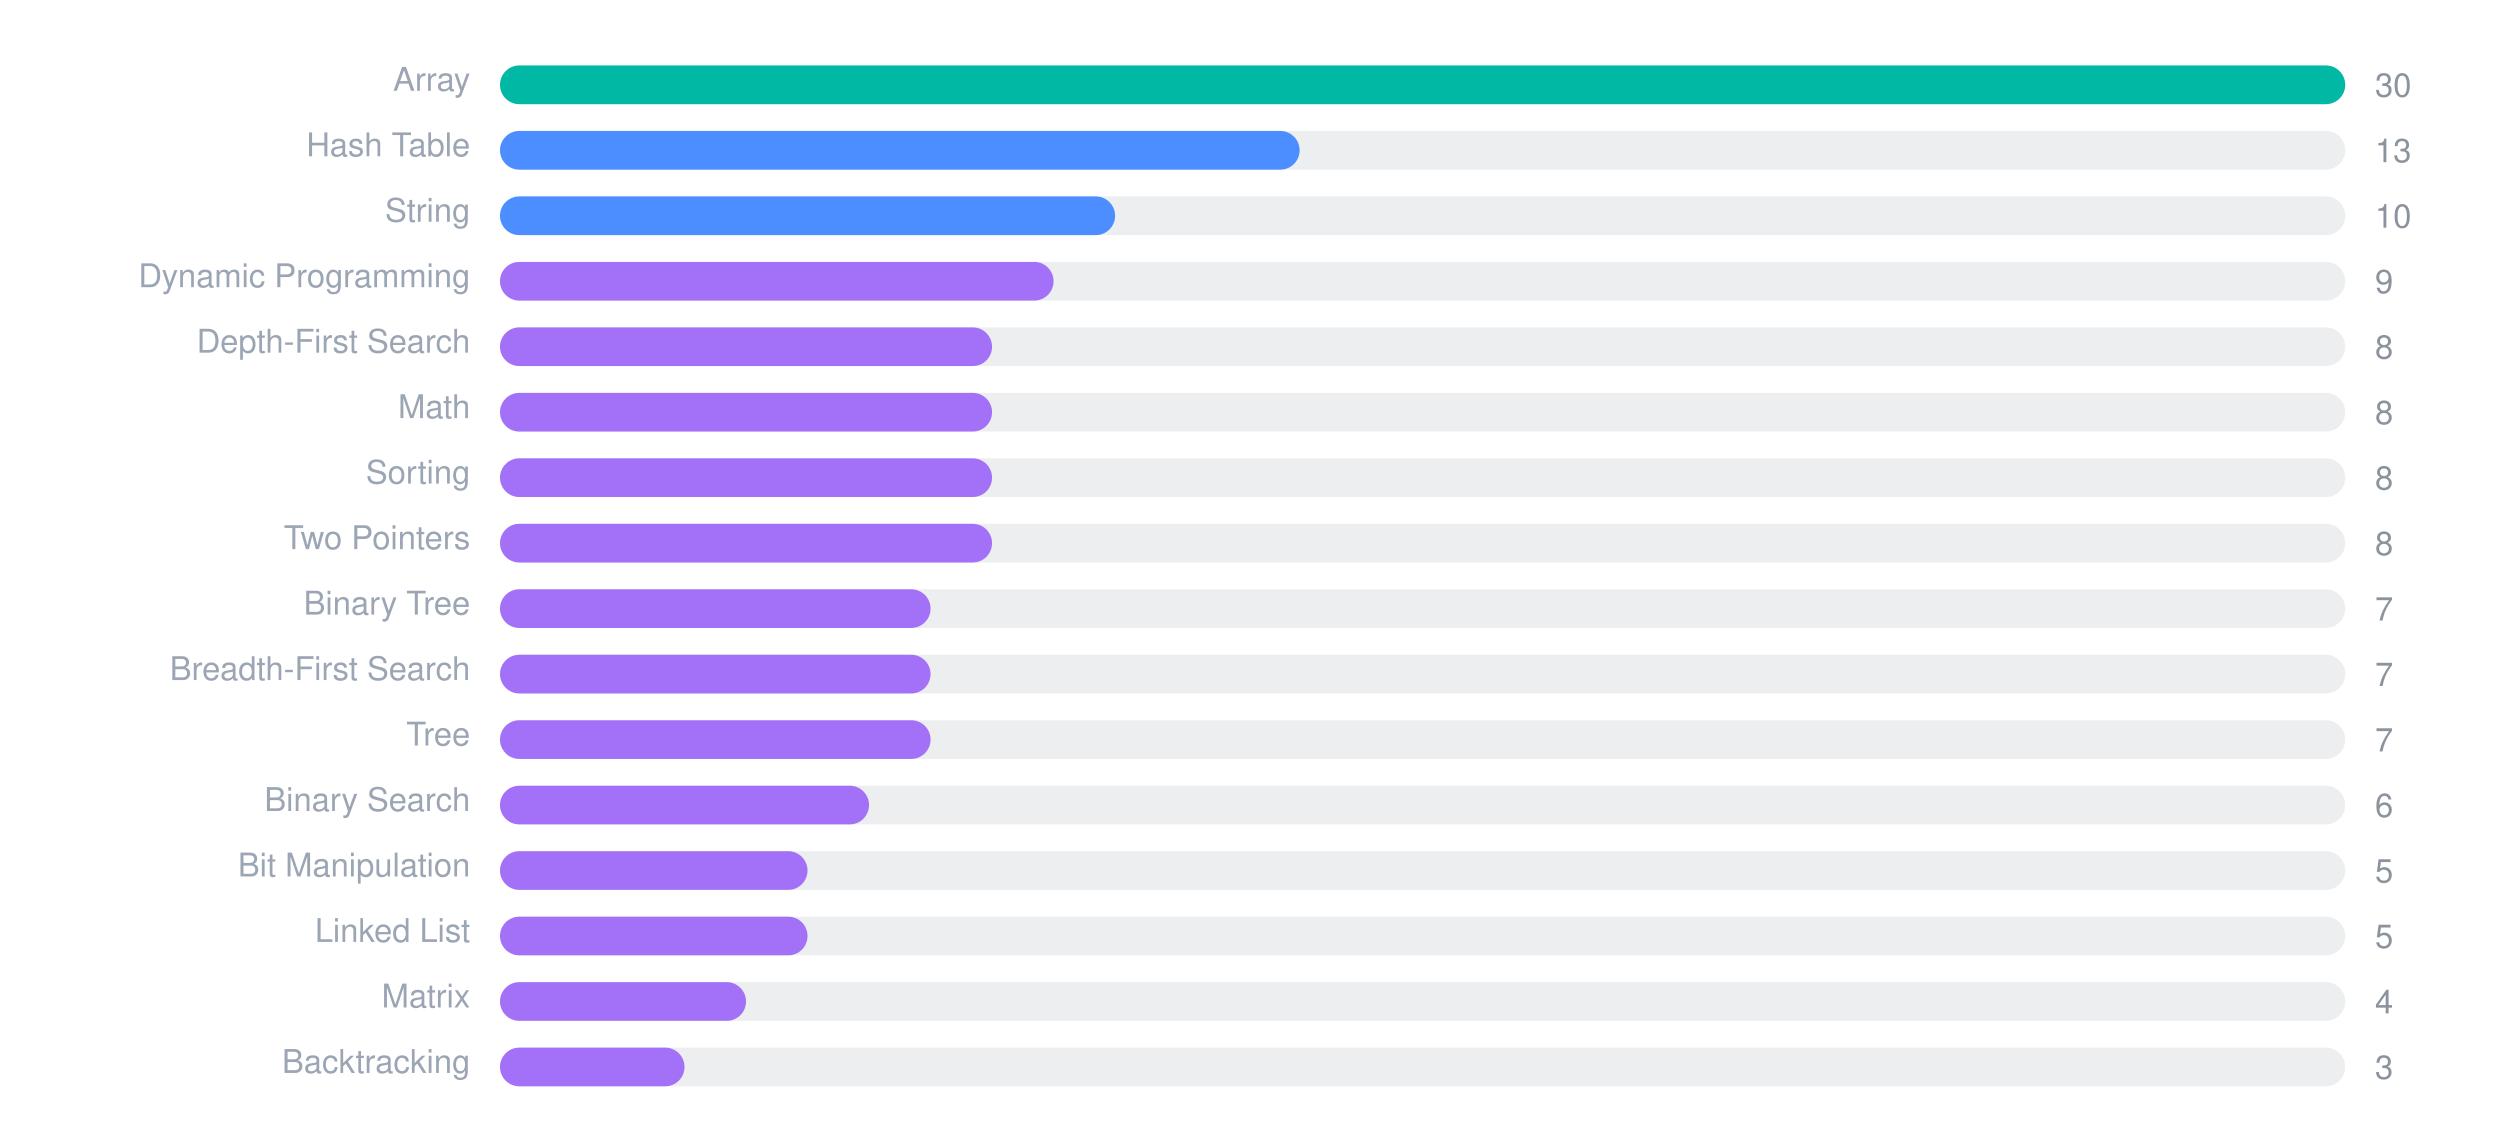
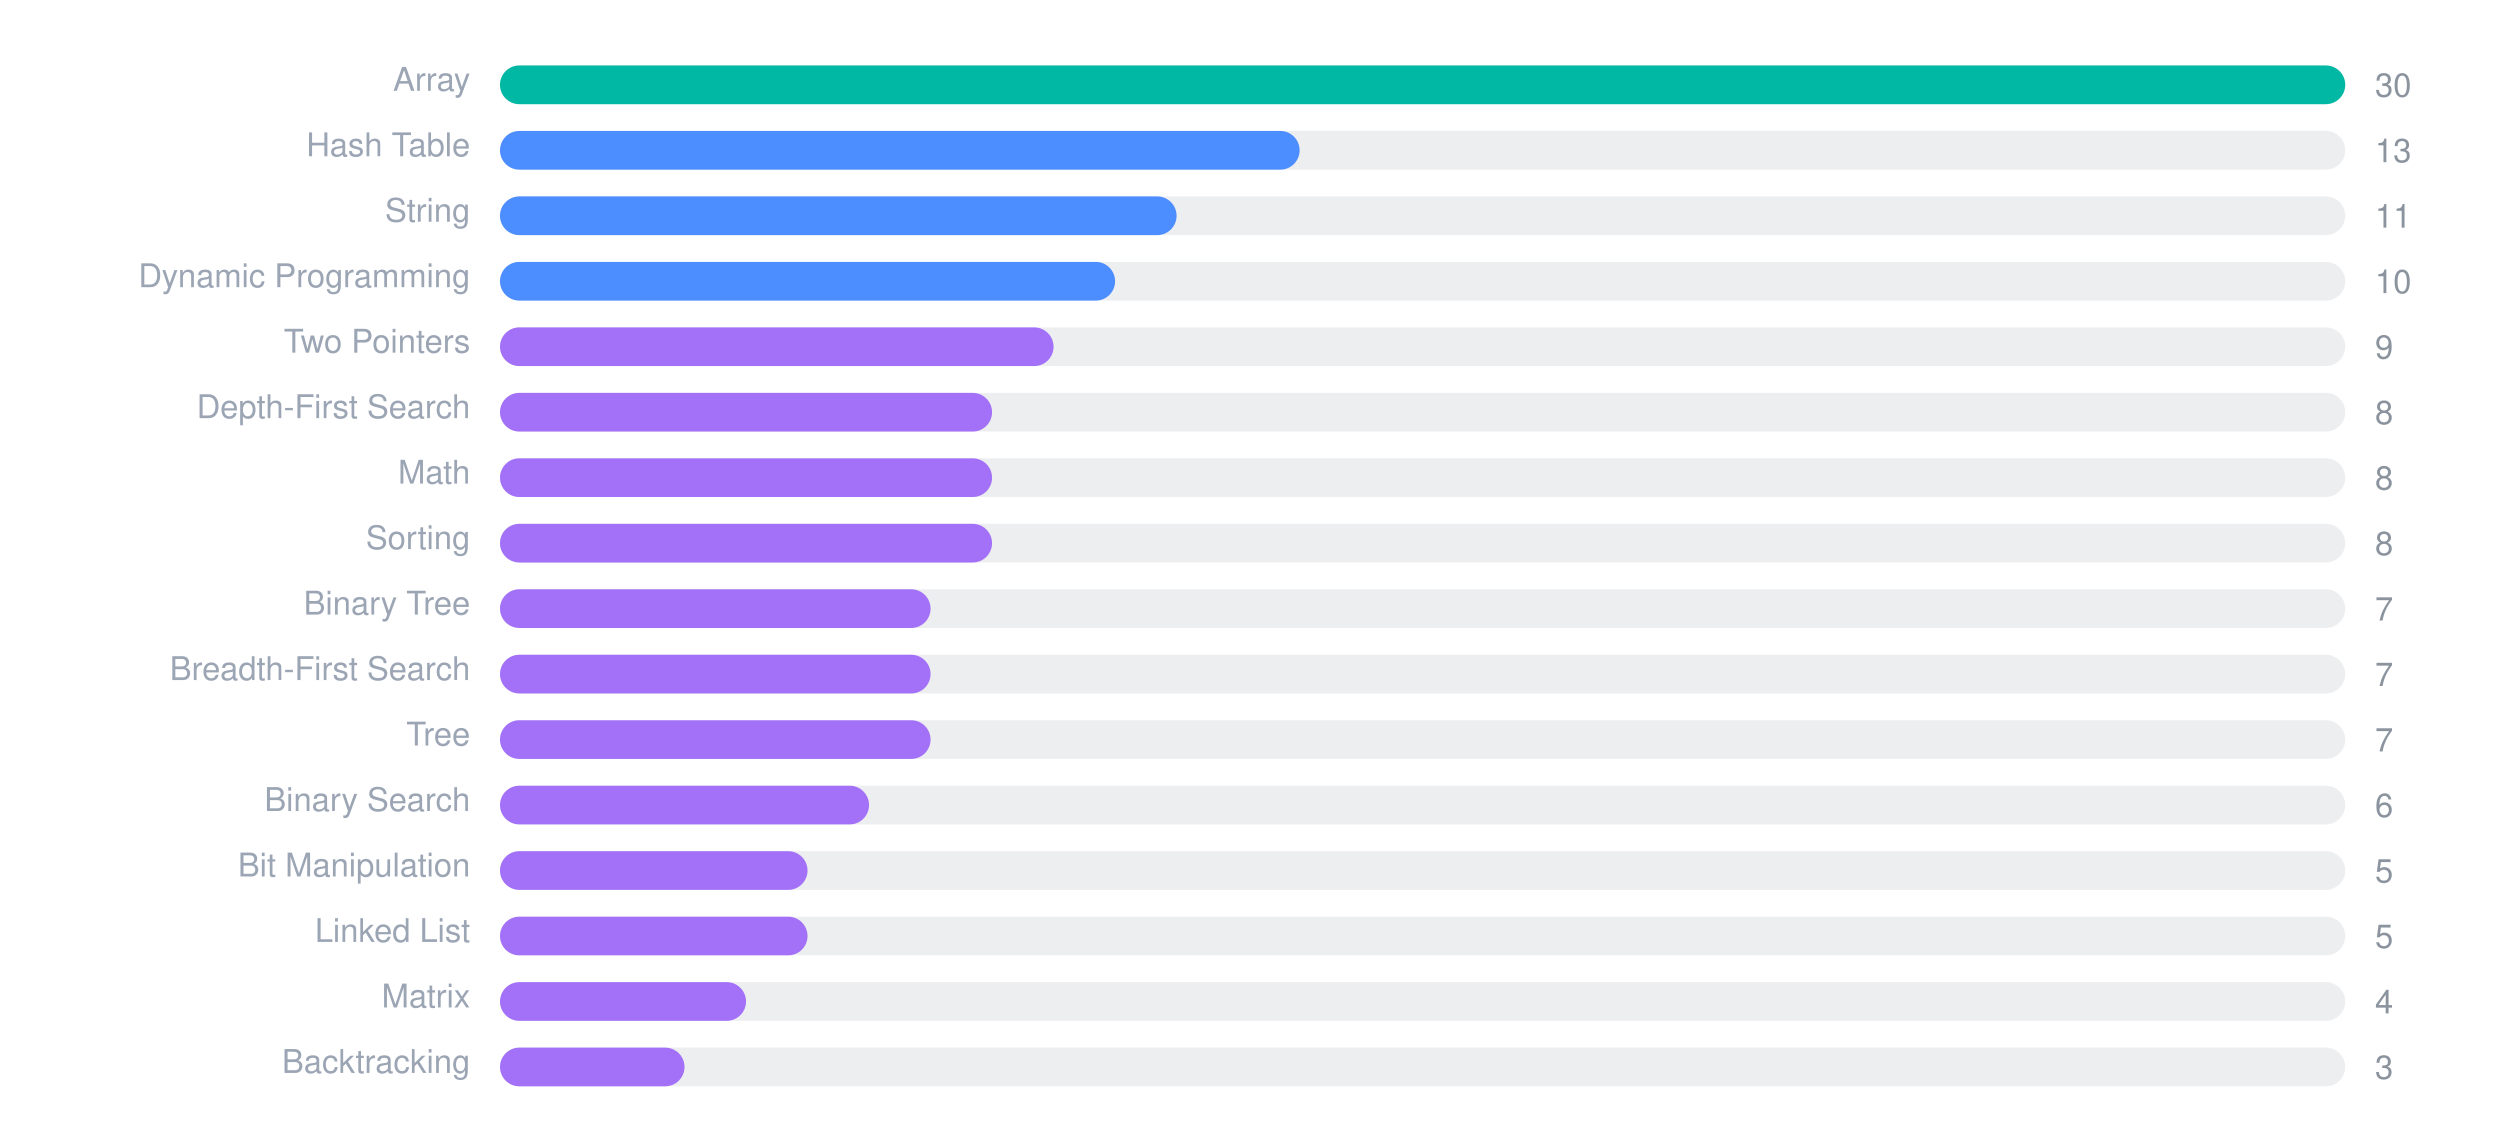
<svg xmlns="http://www.w3.org/2000/svg" width="840" height="382" viewBox="0 0 840 382" role="img" aria-label="Problems solved by topic" font-family="-apple-system,BlinkMacSystemFont,'Segoe UI',Helvetica,Arial,sans-serif">
  <text x="158" y="30.5" font-size="11" font-weight="400" fill="#9ba5b4" text-anchor="end">Array</text>
  <rect x="168" y="22" width="620" height="13" rx="6.5" fill="rgba(140,148,160,0.16)" />
  <rect x="168" y="22" width="620" height="13" rx="6.5" fill="#00b8a3" />
  <text x="798" y="32.5" font-size="11" font-weight="400" fill="#8b949e" text-anchor="start">30</text>
  <text x="158" y="52.5" font-size="11" font-weight="400" fill="#9ba5b4" text-anchor="end">Hash Table</text>
  <rect x="168" y="44" width="620" height="13" rx="6.5" fill="rgba(140,148,160,0.16)" />
  <rect x="168" y="44" width="268.67" height="13" rx="6.5" fill="#4c8dff" />
  <text x="798" y="54.5" font-size="11" font-weight="400" fill="#8b949e" text-anchor="start">13</text>
  <text x="158" y="74.5" font-size="11" font-weight="400" fill="#9ba5b4" text-anchor="end">String</text>
  <rect x="168" y="66" width="620" height="13" rx="6.5" fill="rgba(140,148,160,0.16)" />
-   <rect x="168" y="66" width="206.67" height="13" rx="6.5" fill="#4c8dff" />
-   <text x="798" y="76.5" font-size="11" font-weight="400" fill="#8b949e" text-anchor="start">10</text>
+   <rect x="168" y="66" width="227.33" height="13" rx="6.5" fill="#4c8dff" />
+   <text x="798" y="76.5" font-size="11" font-weight="400" fill="#8b949e" text-anchor="start">11</text>
  <text x="158" y="96.5" font-size="11" font-weight="400" fill="#9ba5b4" text-anchor="end">Dynamic Programming</text>
  <rect x="168" y="88" width="620" height="13" rx="6.5" fill="rgba(140,148,160,0.16)" />
-   <rect x="168" y="88" width="186" height="13" rx="6.5" fill="#a371f7" />
-   <text x="798" y="98.5" font-size="11" font-weight="400" fill="#8b949e" text-anchor="start">9</text>
-   <text x="158" y="118.5" font-size="11" font-weight="400" fill="#9ba5b4" text-anchor="end">Depth-First Search</text>
+   <rect x="168" y="88" width="206.67" height="13" rx="6.5" fill="#4c8dff" />
+   <text x="798" y="98.5" font-size="11" font-weight="400" fill="#8b949e" text-anchor="start">10</text>
+   <text x="158" y="118.5" font-size="11" font-weight="400" fill="#9ba5b4" text-anchor="end">Two Pointers</text>
  <rect x="168" y="110" width="620" height="13" rx="6.5" fill="rgba(140,148,160,0.16)" />
-   <rect x="168" y="110" width="165.33" height="13" rx="6.5" fill="#a371f7" />
-   <text x="798" y="120.5" font-size="11" font-weight="400" fill="#8b949e" text-anchor="start">8</text>
-   <text x="158" y="140.5" font-size="11" font-weight="400" fill="#9ba5b4" text-anchor="end">Math</text>
+   <rect x="168" y="110" width="186" height="13" rx="6.5" fill="#a371f7" />
+   <text x="798" y="120.5" font-size="11" font-weight="400" fill="#8b949e" text-anchor="start">9</text>
+   <text x="158" y="140.5" font-size="11" font-weight="400" fill="#9ba5b4" text-anchor="end">Depth-First Search</text>
  <rect x="168" y="132" width="620" height="13" rx="6.5" fill="rgba(140,148,160,0.16)" />
  <rect x="168" y="132" width="165.33" height="13" rx="6.5" fill="#a371f7" />
  <text x="798" y="142.5" font-size="11" font-weight="400" fill="#8b949e" text-anchor="start">8</text>
-   <text x="158" y="162.5" font-size="11" font-weight="400" fill="#9ba5b4" text-anchor="end">Sorting</text>
+   <text x="158" y="162.5" font-size="11" font-weight="400" fill="#9ba5b4" text-anchor="end">Math</text>
  <rect x="168" y="154" width="620" height="13" rx="6.5" fill="rgba(140,148,160,0.16)" />
  <rect x="168" y="154" width="165.33" height="13" rx="6.5" fill="#a371f7" />
  <text x="798" y="164.5" font-size="11" font-weight="400" fill="#8b949e" text-anchor="start">8</text>
-   <text x="158" y="184.5" font-size="11" font-weight="400" fill="#9ba5b4" text-anchor="end">Two Pointers</text>
+   <text x="158" y="184.5" font-size="11" font-weight="400" fill="#9ba5b4" text-anchor="end">Sorting</text>
  <rect x="168" y="176" width="620" height="13" rx="6.5" fill="rgba(140,148,160,0.16)" />
  <rect x="168" y="176" width="165.33" height="13" rx="6.5" fill="#a371f7" />
  <text x="798" y="186.5" font-size="11" font-weight="400" fill="#8b949e" text-anchor="start">8</text>
  <text x="158" y="206.5" font-size="11" font-weight="400" fill="#9ba5b4" text-anchor="end">Binary Tree</text>
  <rect x="168" y="198" width="620" height="13" rx="6.5" fill="rgba(140,148,160,0.16)" />
  <rect x="168" y="198" width="144.67" height="13" rx="6.5" fill="#a371f7" />
  <text x="798" y="208.5" font-size="11" font-weight="400" fill="#8b949e" text-anchor="start">7</text>
  <text x="158" y="228.5" font-size="11" font-weight="400" fill="#9ba5b4" text-anchor="end">Breadth-First Search</text>
  <rect x="168" y="220" width="620" height="13" rx="6.5" fill="rgba(140,148,160,0.16)" />
  <rect x="168" y="220" width="144.67" height="13" rx="6.5" fill="#a371f7" />
  <text x="798" y="230.5" font-size="11" font-weight="400" fill="#8b949e" text-anchor="start">7</text>
  <text x="158" y="250.5" font-size="11" font-weight="400" fill="#9ba5b4" text-anchor="end">Tree</text>
  <rect x="168" y="242" width="620" height="13" rx="6.5" fill="rgba(140,148,160,0.16)" />
  <rect x="168" y="242" width="144.67" height="13" rx="6.5" fill="#a371f7" />
  <text x="798" y="252.5" font-size="11" font-weight="400" fill="#8b949e" text-anchor="start">7</text>
  <text x="158" y="272.5" font-size="11" font-weight="400" fill="#9ba5b4" text-anchor="end">Binary Search</text>
  <rect x="168" y="264" width="620" height="13" rx="6.5" fill="rgba(140,148,160,0.16)" />
  <rect x="168" y="264" width="124" height="13" rx="6.5" fill="#a371f7" />
  <text x="798" y="274.5" font-size="11" font-weight="400" fill="#8b949e" text-anchor="start">6</text>
  <text x="158" y="294.5" font-size="11" font-weight="400" fill="#9ba5b4" text-anchor="end">Bit Manipulation</text>
  <rect x="168" y="286" width="620" height="13" rx="6.5" fill="rgba(140,148,160,0.16)" />
  <rect x="168" y="286" width="103.33" height="13" rx="6.5" fill="#a371f7" />
  <text x="798" y="296.5" font-size="11" font-weight="400" fill="#8b949e" text-anchor="start">5</text>
  <text x="158" y="316.5" font-size="11" font-weight="400" fill="#9ba5b4" text-anchor="end">Linked List</text>
  <rect x="168" y="308" width="620" height="13" rx="6.5" fill="rgba(140,148,160,0.16)" />
  <rect x="168" y="308" width="103.33" height="13" rx="6.5" fill="#a371f7" />
  <text x="798" y="318.5" font-size="11" font-weight="400" fill="#8b949e" text-anchor="start">5</text>
  <text x="158" y="338.5" font-size="11" font-weight="400" fill="#9ba5b4" text-anchor="end">Matrix</text>
  <rect x="168" y="330" width="620" height="13" rx="6.5" fill="rgba(140,148,160,0.16)" />
  <rect x="168" y="330" width="82.67" height="13" rx="6.5" fill="#a371f7" />
  <text x="798" y="340.5" font-size="11" font-weight="400" fill="#8b949e" text-anchor="start">4</text>
  <text x="158" y="360.5" font-size="11" font-weight="400" fill="#9ba5b4" text-anchor="end">Backtracking</text>
  <rect x="168" y="352" width="620" height="13" rx="6.5" fill="rgba(140,148,160,0.16)" />
  <rect x="168" y="352" width="62" height="13" rx="6.5" fill="#a371f7" />
  <text x="798" y="362.5" font-size="11" font-weight="400" fill="#8b949e" text-anchor="start">3</text>
</svg>
